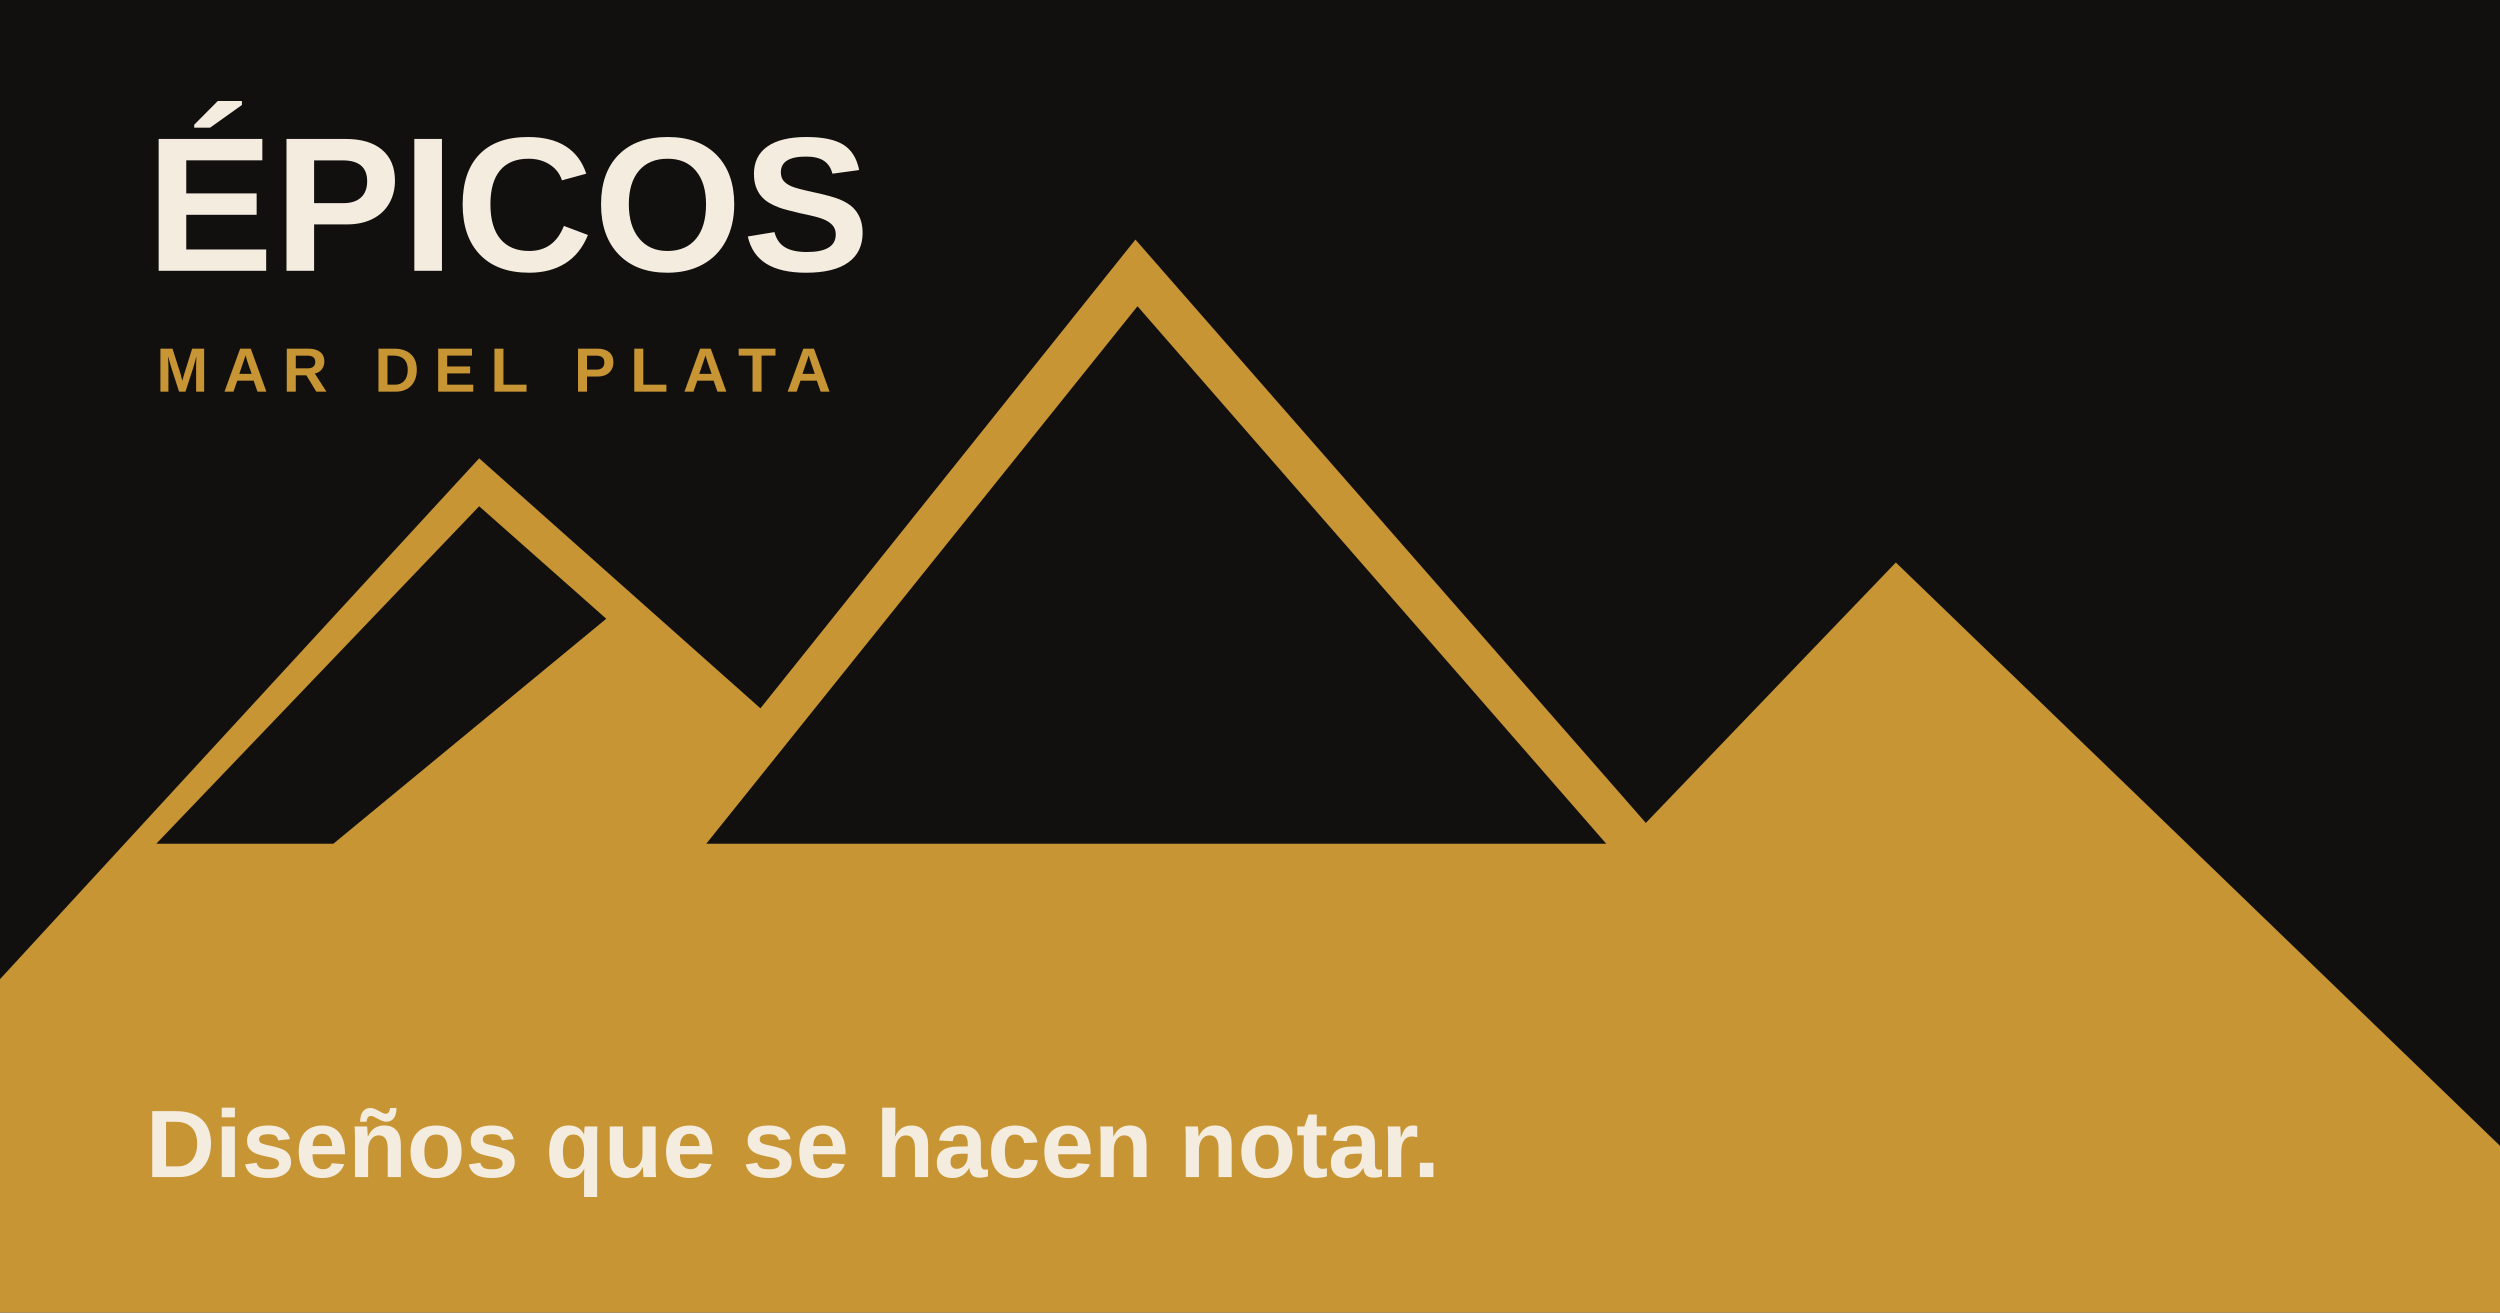
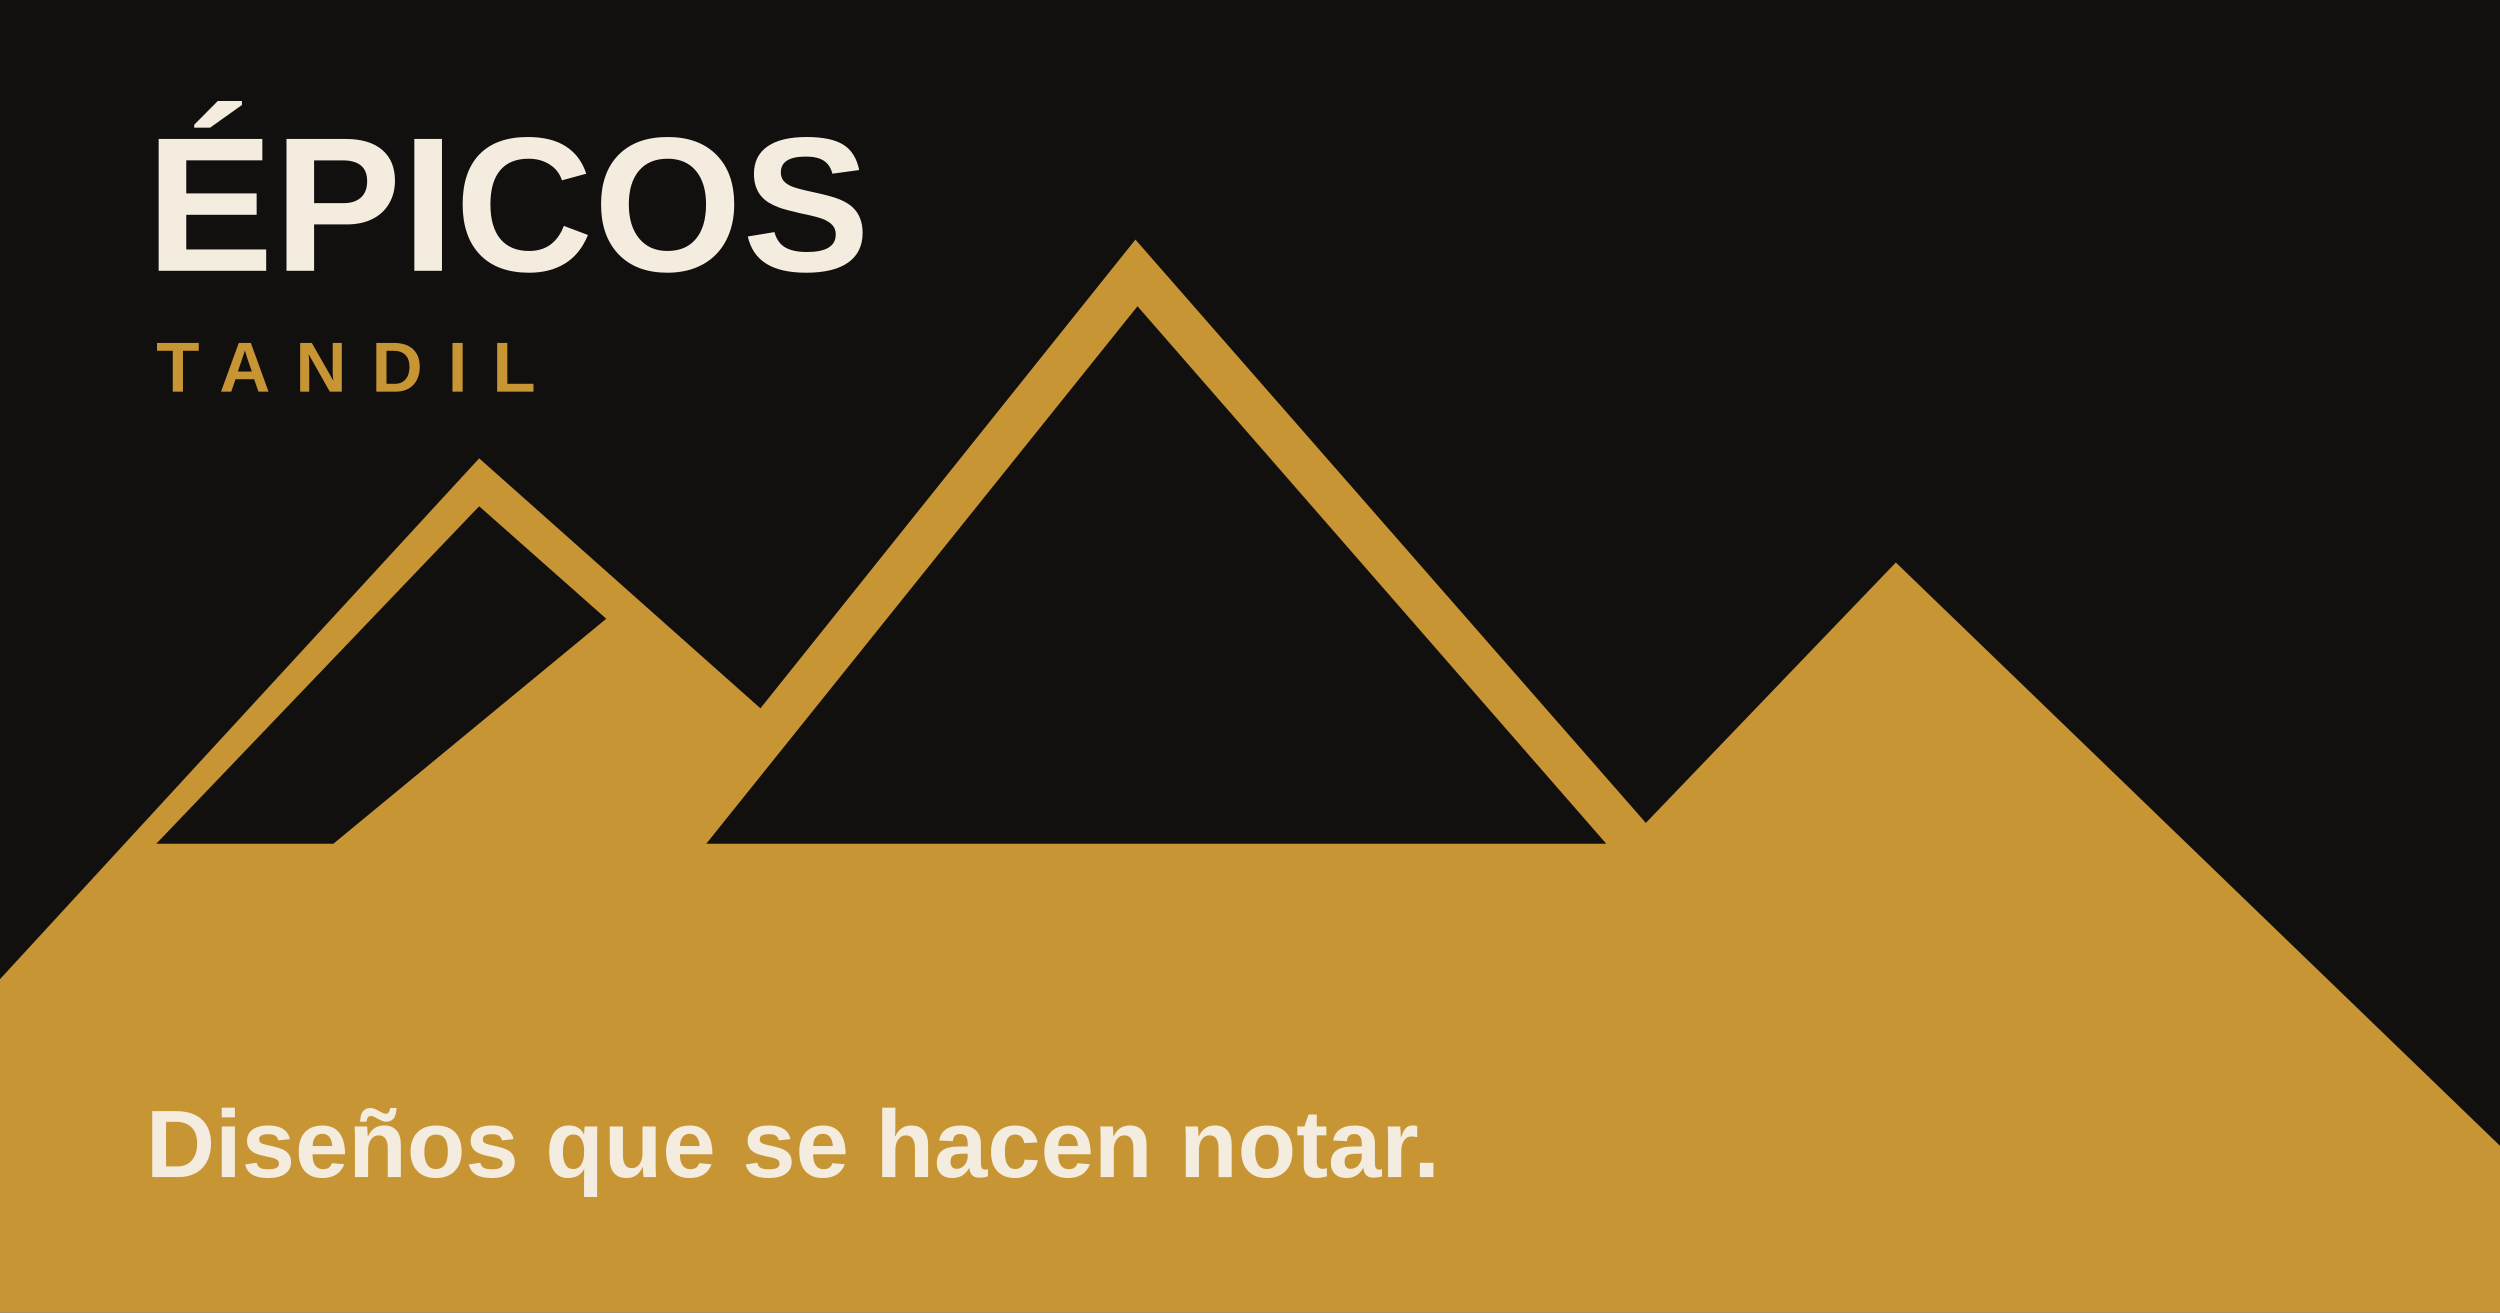
<svg xmlns="http://www.w3.org/2000/svg" width="1200" height="630" viewBox="0 0 1200 630">
  <rect width="1200" height="630" fill="#11100e" />
  <path d="M0 470 230 220l135 120 180-225 245 280 120-125 290 280v80H0Z" fill="#c89535" />
  <path d="m75 405 155-162 61 54-131 108Zm264 0 207-258 225 258Z" fill="#11100e" />
  <text x="70" y="130" fill="#f4eddf" font-family="Arial, sans-serif" font-size="92" font-weight="800">ÉPICOS</text>
-   <text x="75" y="188" fill="#c89535" font-family="Arial, sans-serif" font-size="30" font-weight="700" letter-spacing="7">MAR DEL PLATA</text>
+   <text x="75" y="188" fill="#c89535" font-family="Arial, sans-serif" font-size="34" font-weight="700" letter-spacing="12">TANDIL</text>
  <text x="70" y="565" fill="#f4eddf" font-family="Arial, sans-serif" font-size="46" font-weight="600">Diseños que se hacen notar.</text>
</svg>
